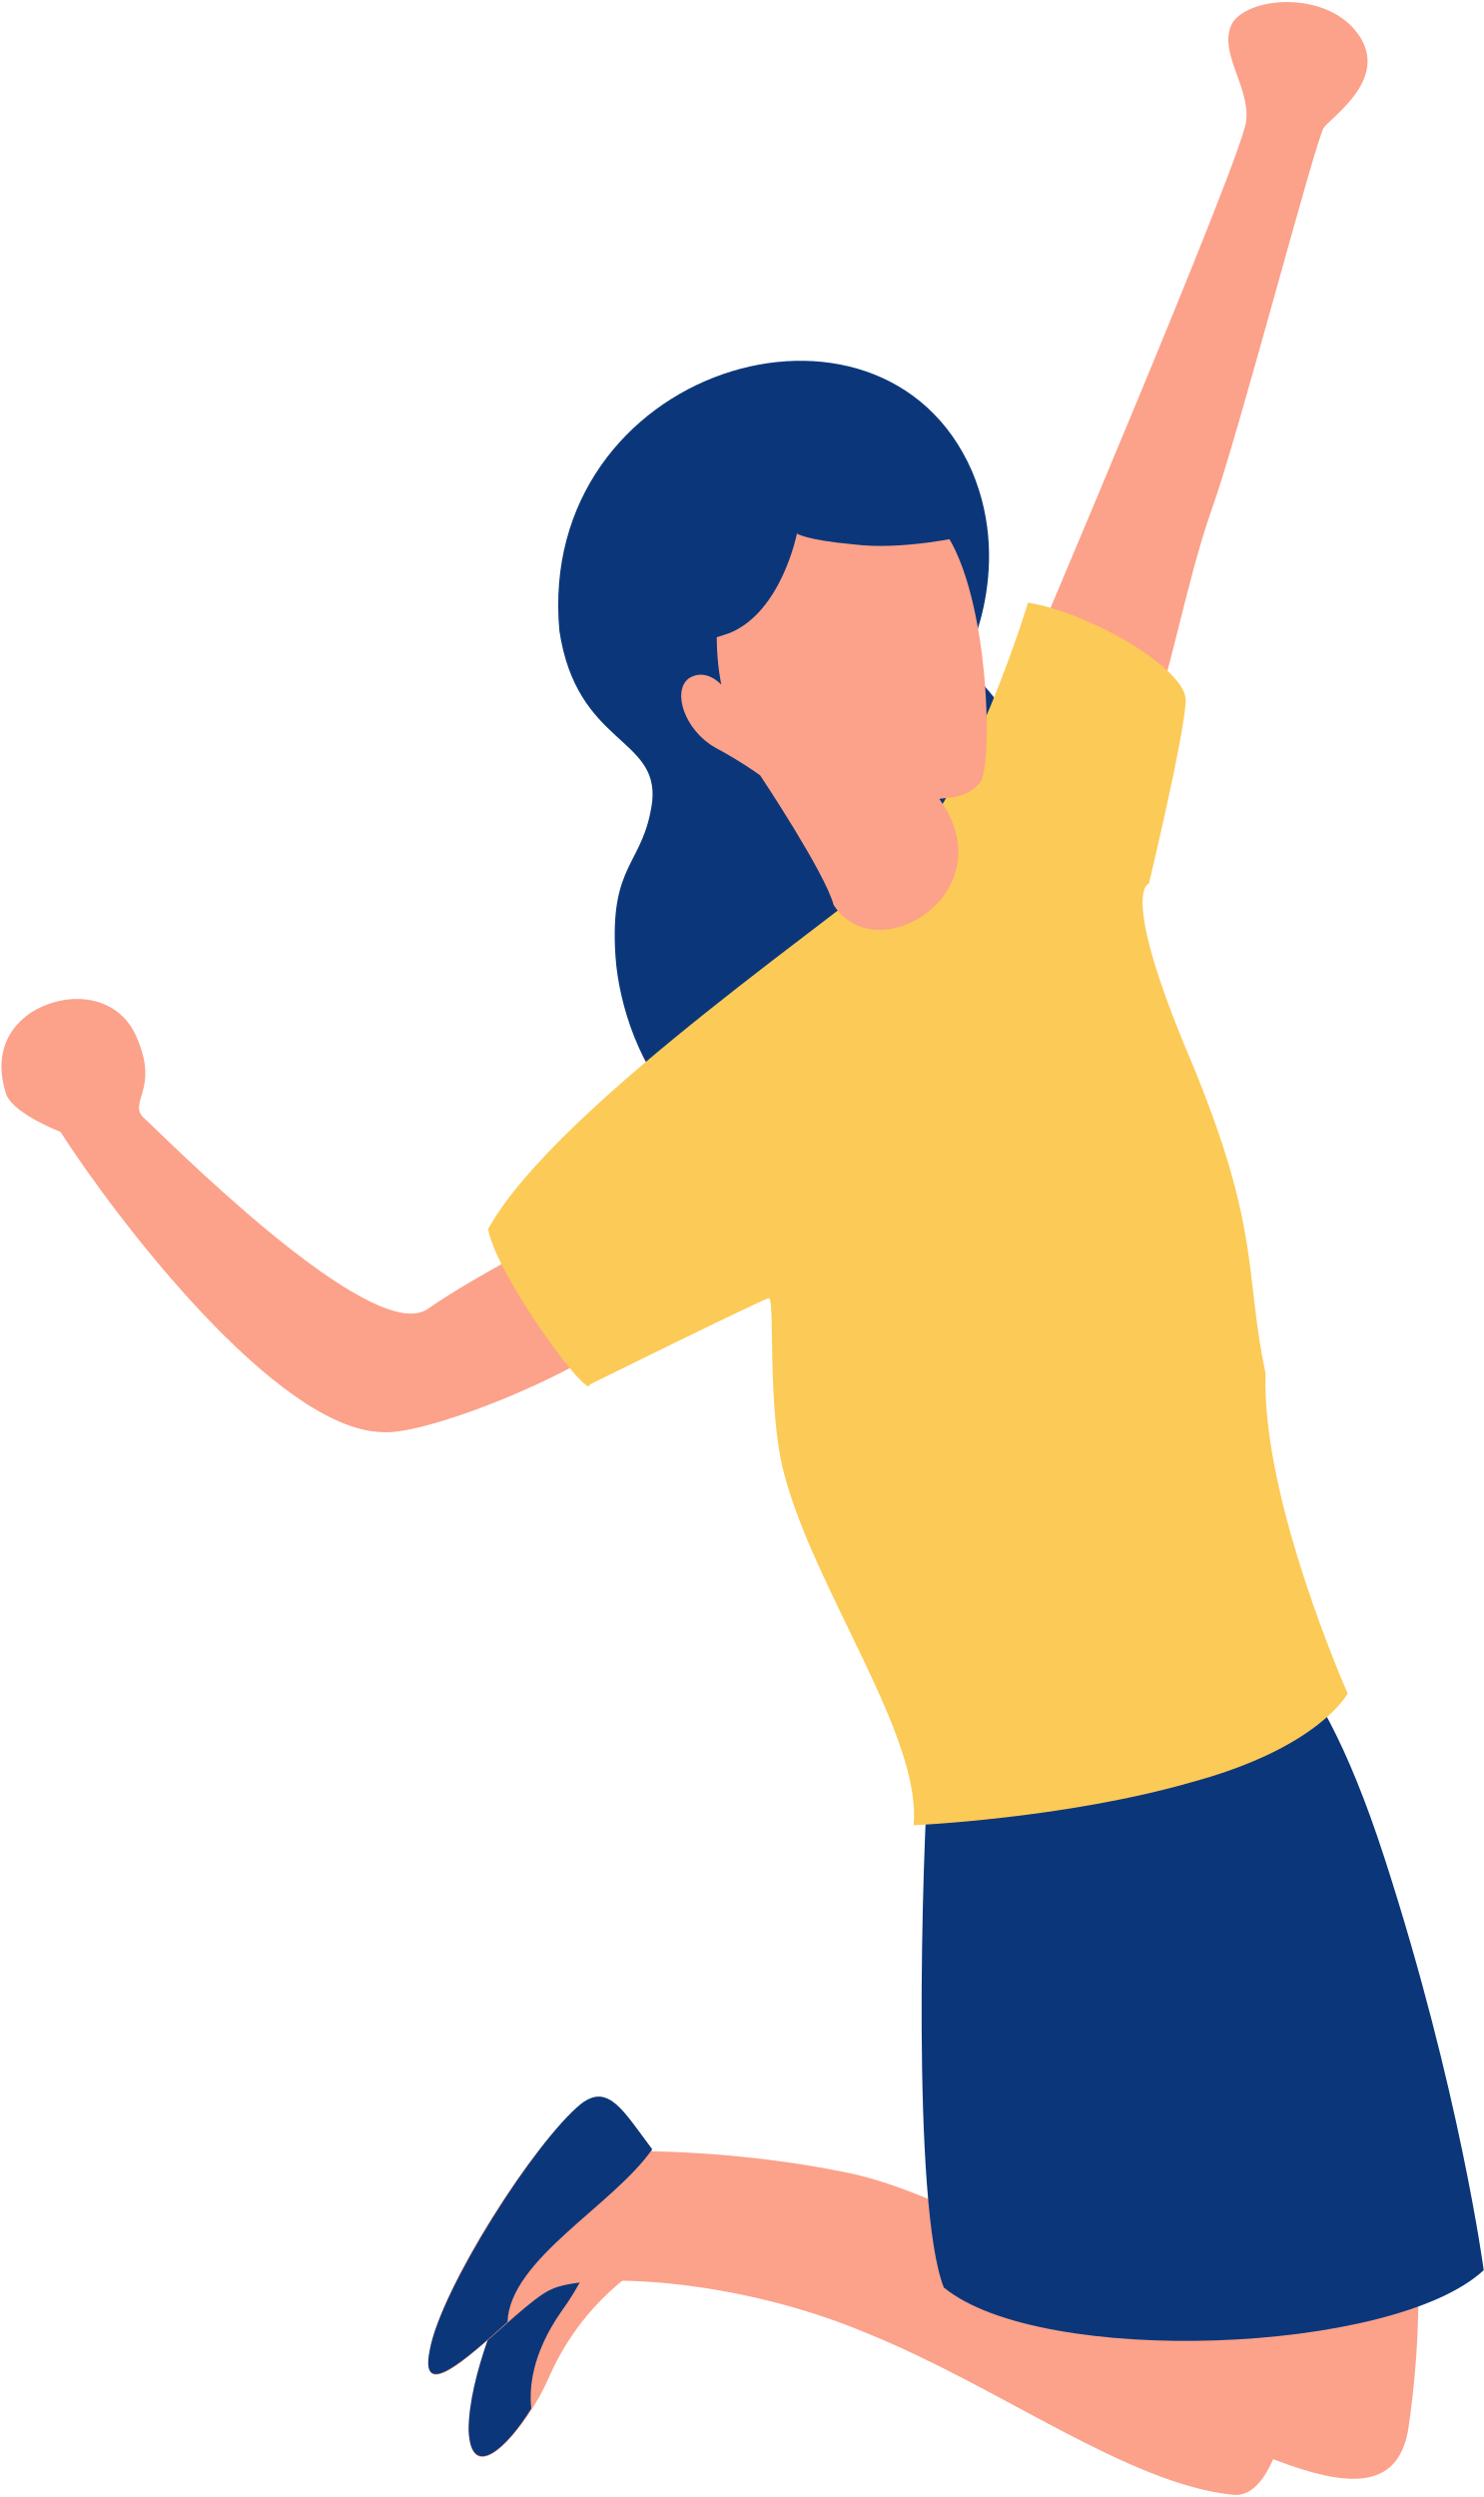
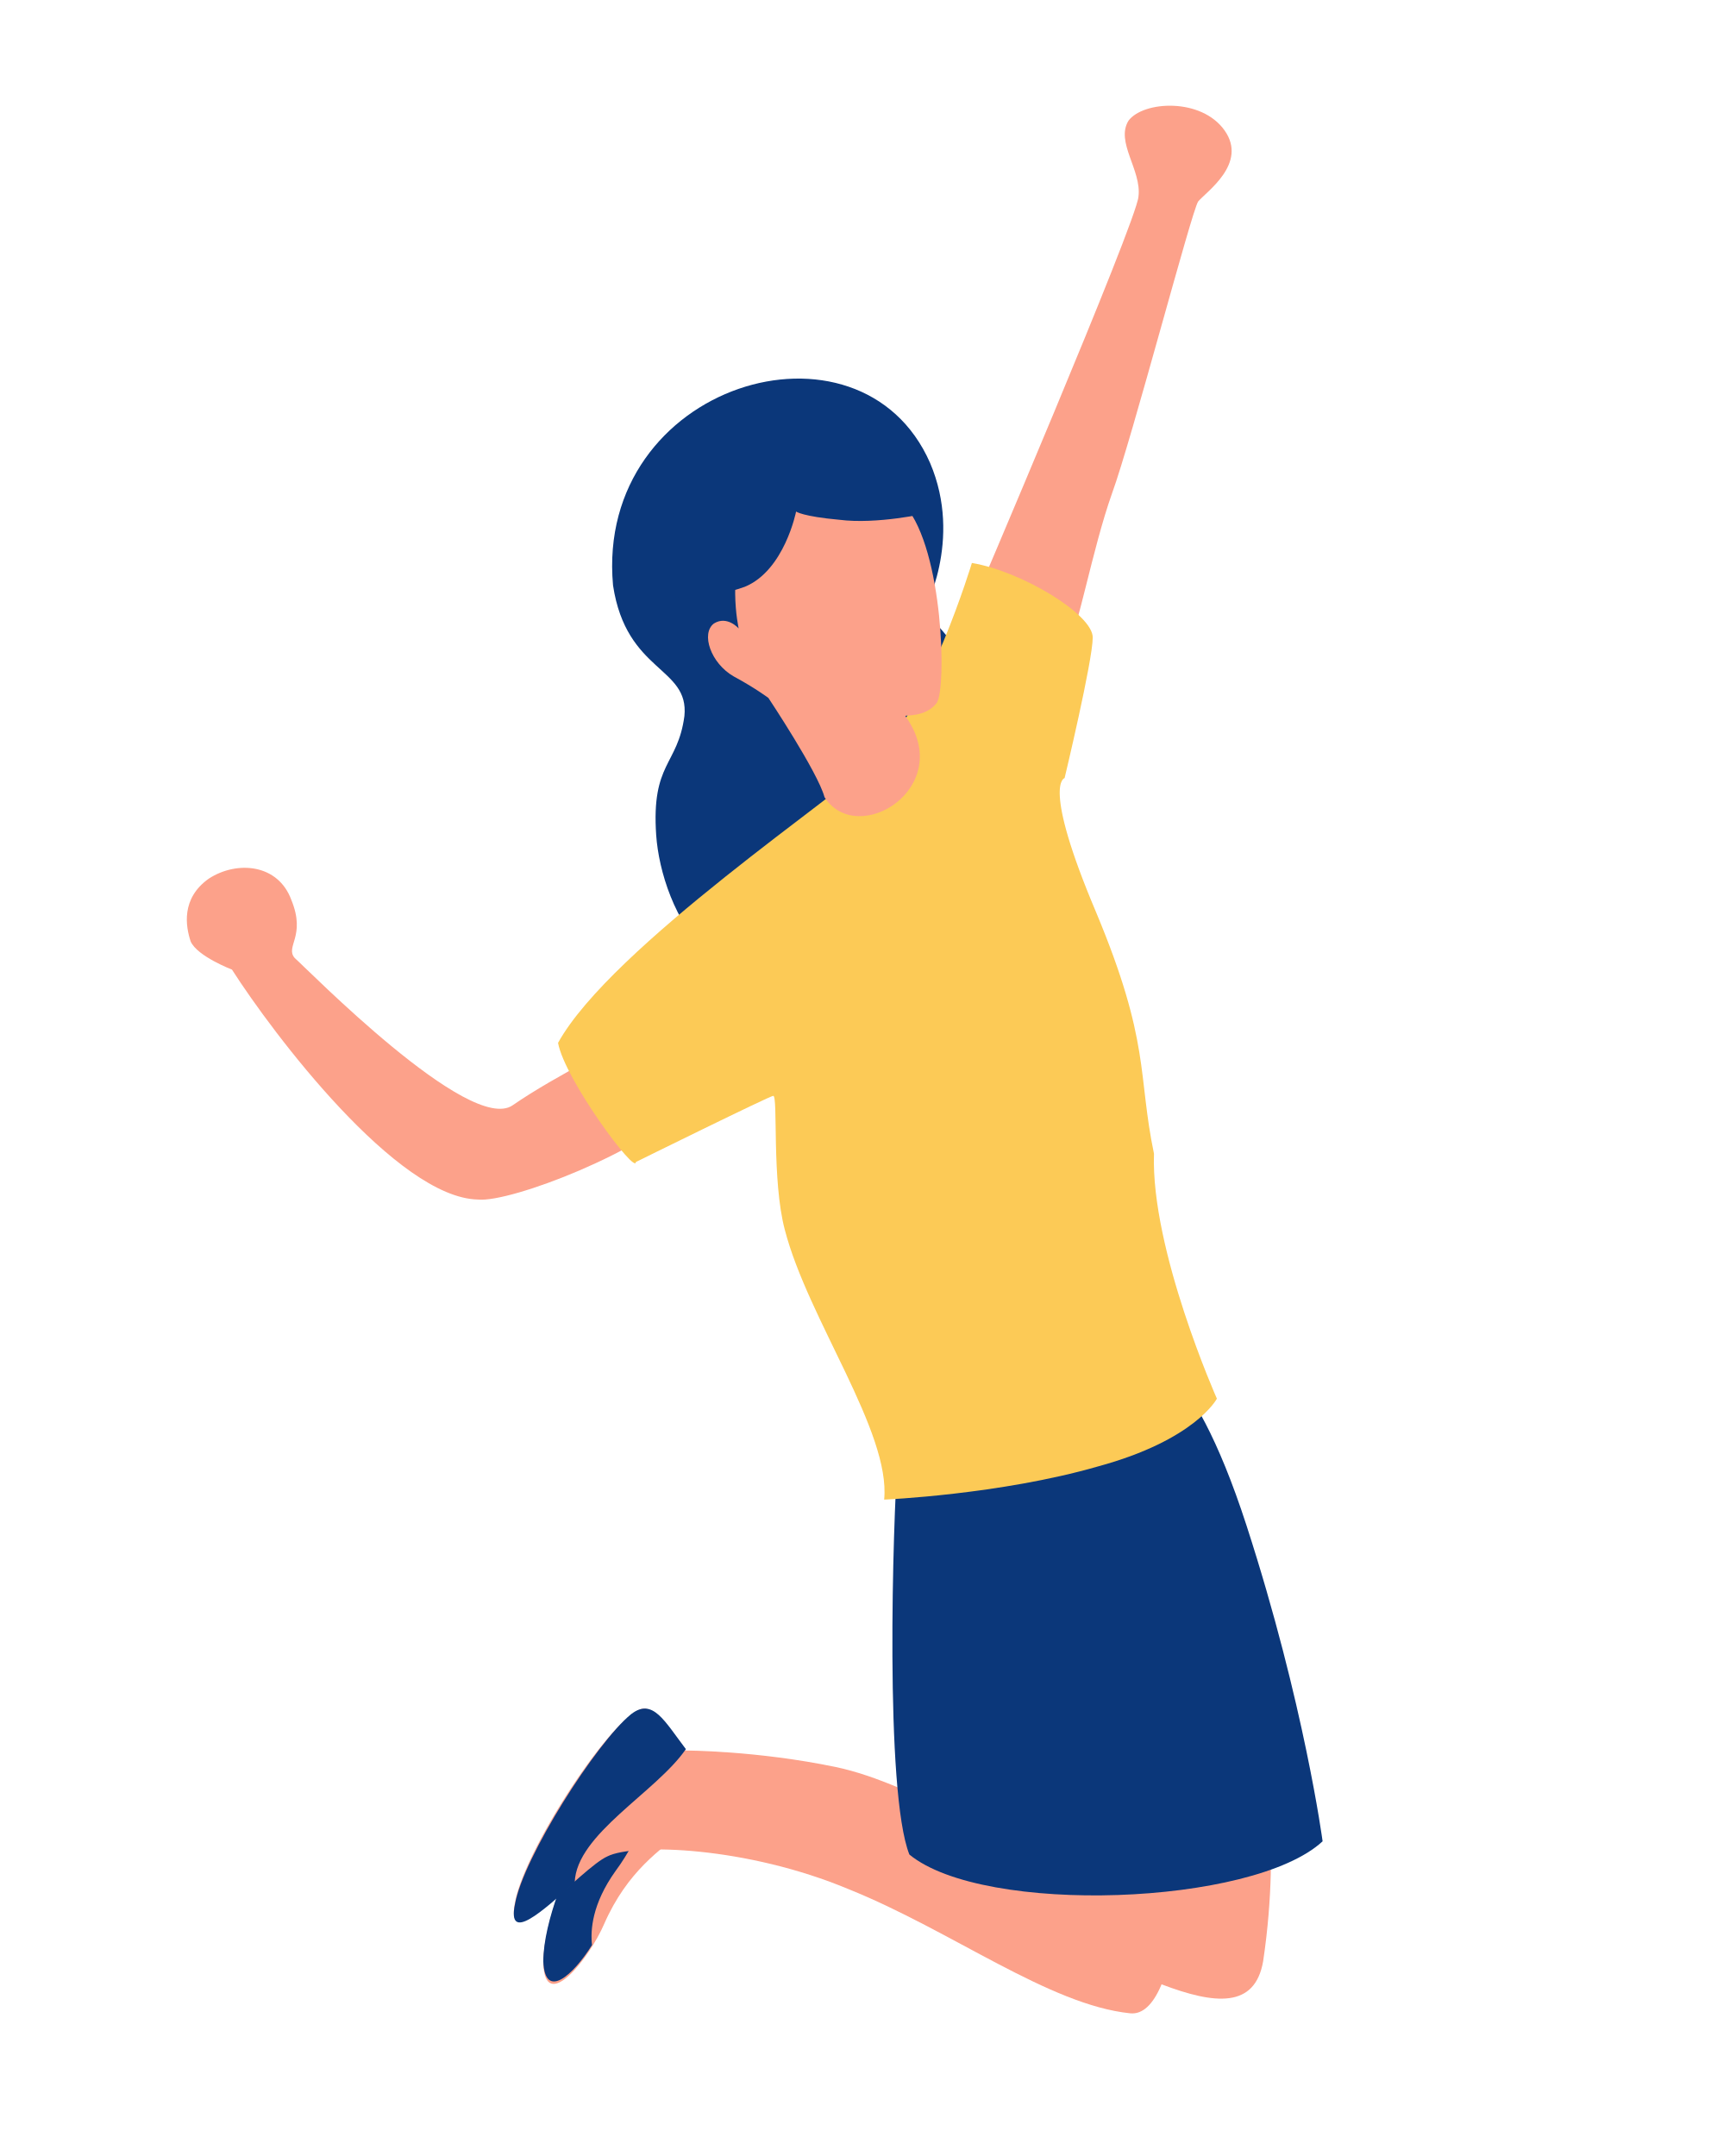
- <svg xmlns="http://www.w3.org/2000/svg" width="687px" height="1156px" viewBox="0 0 687 1156" version="1.1">
+ <svg xmlns="http://www.w3.org/2000/svg" width="706px" height="877px" viewBox="0 0 706 877" version="1.1">
  <g id="Page-1" stroke="none" stroke-width="1" fill="none" fill-rule="evenodd">
-     <g id="128" transform="translate(-242, -553)">
-       <g id="Group" transform="translate(242.6762, 553.9528)">
-         <path d="M654.324,1033.047 C654.324,1034.047 655.324,1035.047 655.324,1037.047 C656.324,1052.047 657.324,1084.047 651.324,1124.047 C641.324,1181.047 555.324,1115.047 477.324,1091.047 C399.324,1066.047 334.324,1034.047 301.324,1044.047 C268.324,1054.047 260.324,1068.047 264.324,1071.047 C268.324,1074.047 266.324,1005.047 266.324,1005.047 C266.324,1005.047 405.324,1061.047 505.324,1058.047 C604.324,1056.047 654.324,1033.047 654.324,1033.047" id="Fill-30" fill="#FCA18A" />
-         <path d="M238.324,1050.047 C238.324,1050.047 237.324,1051.047 237.324,1053.047 C232.324,1063.047 216.324,1099.047 216.324,1124.047 C217.324,1155.047 244.324,1121.047 253.324,1100.047 C267.324,1068.047 288.324,1054.047 301.324,1044.047 C314.324,1033.047 245.324,1038.047 238.324,1050.047" id="Fill-31" fill="#FCA18A" />
-         <path d="M238.324,1050.047 C238.324,1050.047 237.324,1051.047 237.324,1053.047 C232.324,1063.047 216.324,1099.047 216.324,1124.047 C217.324,1148.047 234.324,1132.047 245.324,1114.047 C244.324,1105.047 245.324,1089.047 259.324,1069.047 C267.324,1058.047 272.324,1047.047 276.324,1039.047 C260.324,1040.047 242.324,1044.047 238.324,1050.047" id="Fill-32" fill="#0B377A" />
-         <path d="M268.324,565.047 C268.324,565.047 223.324,587.047 197.324,605.047 C171.324,623.047 72.324,522.047 65.324,516.047 C59.324,509.047 72.324,503.047 63.324,481.047 C55.324,459.047 30.324,457.047 13.324,468.047 C-3.676,480.047 -0.676,497.047 2.324,506.047 C6.324,515.047 27.324,523.047 27.324,523.047 C52.324,562.047 127.324,661.047 176.324,662.047 C196.324,664.047 278.324,632.047 302.324,605.047 C326.324,578.047 268.324,565.047 268.324,565.047" id="Fill-33" fill="#FCA18A" />
-         <path d="M475.324,305.047 C475.324,305.047 575.324,70.047 576.324,55.047 C578.324,39.047 562.324,22.047 570.324,9.047 C579.324,-2.953 614.324,-4.953 628.324,15.047 C642.324,35.047 617.324,52.047 612.324,58.047 C608.324,64.047 572.324,202.047 560.324,235.047 C548.324,269.047 539.324,320.047 534.324,324.047 C530.324,329.047 475.324,305.047 475.324,305.047" id="Fill-34" fill="#FCA18A" />
-         <path d="M445.324,307.047 C445.324,307.047 469.324,264.047 449.324,217.047 C407.324,121.047 247.324,169.047 258.324,291.047 C266.324,344.047 304.324,340.047 301.324,370.047 C297.324,400.047 281.324,398.047 284.324,442.047 C287.324,485.047 322.324,568.047 417.324,517.047 C512.324,467.047 499.324,353.047 445.324,307.047" id="Fill-35" fill="#0B377A" />
-         <path d="M435.324,825.047 C435.324,825.047 426.324,842.047 444.324,890.047 C463.324,939.047 466.324,973.047 477.324,998.047 C489.324,1022.047 505.324,1058.047 505.324,1058.047 C505.324,1058.047 440.324,1015.047 392.324,1005.047 C344.324,995.047 301.324,995.047 301.324,995.047 C301.324,995.047 291.324,977.047 278.324,970.047 C264.324,963.047 204.324,1053.047 198.324,1087.047 C191.324,1122.047 238.324,1066.047 254.324,1059.047 C270.324,1051.047 338.324,1053.047 400.324,1079.047 C462.324,1104.047 521.324,1149.047 570.324,1154.047 C630.324,1160.047 606.324,725.047 485.324,796.047 L435.324,825.047" id="Fill-36" fill="#FCA18A" />
-         <path d="M607.324,762.047 C607.324,762.047 622.324,830.047 614.324,873.047 C606.324,917.047 574.324,967.047 574.324,967.047 L522.324,894.047 C522.324,894.047 522.324,792.047 607.324,762.047" id="Fill-37" fill="#FFC9AB" />
-         <path d="M575.324,754.047 C575.324,754.047 605.324,751.047 640.324,859.047 C675.324,967.047 686.324,1050.047 686.324,1050.047 C644.324,1089.047 481.324,1095.047 436.324,1058.047 C421.324,1020.047 426.324,857.047 429.324,817.047 C433.324,791.047 575.324,754.047 575.324,754.047" id="Fill-38" fill="#0B377A" />
-         <path d="M301.324,994.047 C288.324,977.047 281.324,963.047 268.324,973.047 C247.324,990.047 203.324,1059.047 198.324,1087.047 C193.324,1111.047 215.324,1091.047 234.324,1074.047 C235.324,1045.047 283.324,1020.047 301.324,994.047" id="Fill-39" fill="#0B377A" />
-         <path d="M475.324,278.047 C475.324,278.047 449.324,364.047 417.324,396.047 C398.324,416.047 257.324,510.047 225.324,568.047 C229.324,590.047 272.324,648.047 272.324,640.047 C272.324,640.047 353.324,600.047 355.324,600.047 C358.324,600.047 354.324,651.047 362.324,681.047 C376.324,735.047 426.324,803.047 422.324,844.047 C422.324,844.047 492.324,841.047 551.324,824.047 C610.324,808.047 623.324,783.047 623.324,783.047 C623.324,783.047 583.324,693.047 585.324,635.047 C575.324,587.047 583.324,568.047 550.324,489.047 C517.324,411.047 531.324,408.047 531.324,408.047 C531.324,408.047 548.324,337.047 548.324,323.047 C548.324,309.047 505.324,283.047 475.324,278.047" id="Fill-40" fill="#FCCA56" />
-         <path d="M333.324,316.047 C333.324,316.047 326.324,308.047 318.324,313.047 C310.324,319.047 316.324,337.047 330.324,345.047 C343.324,352.047 351.324,358.047 351.324,358.047 C351.324,358.047 381.324,403.047 385.324,418.047 C405.324,449.047 465.324,412.047 434.324,369.047 C434.324,368.047 446.324,370.047 453.324,361.047 C459.324,352.047 457.324,269.047 434.324,242.047 C411.324,216.047 356.324,223.047 340.324,252.047 C325.324,281.047 333.324,316.047 333.324,316.047" id="Fill-41" fill="#FCA18A" />
-         <path d="M447.324,247.047 C447.324,247.047 417.324,254.047 394.324,251.047 C372.324,249.047 368.324,246.047 368.324,246.047 C368.324,246.047 361.324,282.047 337.324,292.047 C312.324,301.047 293.324,298.047 293.324,298.047 C293.324,298.047 279.324,226.047 325.324,210.047 C370.324,195.047 424.324,187.047 447.324,247.047" id="Fill-42" fill="#0B377A" />
+     <g id="Group">
+       <g id="4" transform="translate(76, 43)" fill-rule="nonzero">
+         <path d="M439.82,693.788 C439.82,694.458 440.492,695.129 440.492,696.471 C441.164,706.536 441.836,728.008 437.803,754.847 C431.08,793.093 373.265,748.808 320.829,732.704 C268.392,715.93 224.695,694.458 202.51,701.168 C180.326,707.878 174.947,717.272 177.636,719.285 C180.326,721.298 178.981,675 178.981,675 C178.981,675 272.426,712.575 339.652,710.562 C406.206,709.22 439.82,693.788 439.82,693.788" id="Fill-30" fill="#FCA18A" />
+         <path d="M159.73,706.104 C159.73,706.104 159.06,706.773 159.06,708.112 C155.713,714.808 145,738.911 145,755.649 C145.67,776.404 163.747,753.64 169.773,739.58 C179.147,718.155 193.207,708.782 201.911,702.087 C210.615,694.722 164.417,698.07 159.73,706.104" id="Fill-31" fill="#FCA18A" />
+         <path d="M160.033,705.36 C160.033,705.36 159.35,706.03 159.35,707.368 C155.933,714.059 145,738.148 145,754.876 C145.683,770.935 157.3,760.229 164.817,748.185 C164.133,742.162 164.817,731.456 174.383,718.074 C179.85,710.713 183.267,703.353 186,698 C175.067,698.669 162.767,701.346 160.033,705.36" id="Fill-32" fill="#0B377A" />
+         <path d="M180.251,379.665 C180.251,379.665 150.022,394.47 132.556,406.583 C115.09,418.696 48.585,350.729 43.882,346.692 C39.852,341.981 48.585,337.943 42.539,323.139 C37.165,308.334 20.371,306.989 8.95,314.391 C-2.47,322.466 -0.454,333.906 1.561,339.962 C4.248,346.019 18.355,351.402 18.355,351.402 C35.149,377.647 85.532,444.267 118.448,444.94 C131.884,446.286 186.969,424.752 203.091,406.583 C219.214,388.414 180.251,379.665 180.251,379.665" id="Fill-33" fill="#FCA18A" />
+         <path d="M319,204.785 C319,204.785 386.427,47.024 387.101,36.954 C388.449,26.213 377.661,14.801 383.055,6.074 C389.124,-1.982 412.723,-3.325 422.163,10.102 C431.602,23.528 414.746,34.94 411.374,38.968 C408.677,42.996 384.404,135.639 376.313,157.792 C368.221,180.617 362.153,214.855 358.782,217.54 C356.085,220.897 319,204.785 319,204.785" id="Fill-34" fill="#FCA18A" />
+         <path d="M299.629,205.87 C299.629,205.87 315.834,176.932 302.33,145.302 C273.971,80.697 165.938,112.999 173.365,195.102 C178.767,230.769 204.425,228.078 202.399,248.267 C199.698,268.456 188.895,267.11 190.921,296.721 C192.946,325.659 216.579,381.515 280.723,347.194 C344.868,313.545 336.091,236.826 299.629,205.87" id="Fill-35" fill="#0B377A" />
+         <path d="M292.929,554.766 C292.929,554.766 286.874,566.195 298.984,598.466 C311.767,631.41 313.786,654.269 321.186,671.077 C329.26,687.212 340.025,711.416 340.025,711.416 C340.025,711.416 296.293,682.506 263.998,675.783 C231.704,669.06 202.773,669.06 202.773,669.06 C202.773,669.06 196.045,656.958 187.299,652.252 C177.88,647.546 137.512,708.054 133.475,730.913 C128.765,754.444 160.387,716.795 171.152,712.088 C181.917,706.71 227.667,708.054 269.381,725.535 C311.094,742.343 350.79,772.597 383.757,775.959 C424.125,779.993 407.978,487.534 326.569,535.268 L292.929,554.766" id="Fill-36" fill="#FCA18A" />
+         <path d="M408.658,513 C408.658,513 418.833,558.776 413.407,587.722 C407.98,617.341 386.273,651 386.273,651 L351,601.859 C351,601.859 351,533.195 408.658,513" id="Fill-37" fill="#FFC9AB" />
+         <path d="M387.366,507.006 C387.366,507.006 407.538,504.989 431.071,577.591 C454.604,650.194 462,705.99 462,705.99 C433.76,732.208 324.163,736.241 293.906,711.368 C283.821,685.823 287.182,576.247 289.2,549.357 C291.889,531.879 387.366,507.006 387.366,507.006" id="Fill-38" fill="#0B377A" />
+         <path d="M203,668.494 C194.226,656.977 189.502,647.493 180.729,654.267 C166.556,665.784 136.861,712.529 133.486,731.498 C130.112,747.757 144.959,734.207 157.782,722.691 C158.457,703.044 190.852,686.108 203,668.494" id="Fill-39" fill="#0B377A" />
+         <path d="M319.342,186 C319.342,186 301.834,243.89 280.286,265.431 C267.492,278.894 172.548,342.17 151,381.212 C153.693,396.021 182.648,435.064 182.648,429.678 C182.648,429.678 237.191,402.753 238.538,402.753 C240.558,402.753 237.864,437.083 243.251,457.277 C252.678,493.627 286.347,539.401 283.653,567 C283.653,567 330.789,564.981 370.518,553.537 C410.246,542.767 419,525.938 419,525.938 C419,525.938 392.065,465.355 393.412,426.313 C386.678,394.002 392.065,381.212 369.844,328.034 C347.623,275.528 357.05,273.509 357.05,273.509 C357.05,273.509 368.497,225.716 368.497,216.292 C368.497,206.867 339.543,189.366 319.342,186" id="Fill-40" fill="#FCCA56" />
+         <path d="M224.479,212.638 C224.479,212.638 219.778,207.255 214.406,210.619 C209.034,214.657 213.063,226.769 222.464,232.152 C231.194,236.863 236.566,240.9 236.566,240.9 C236.566,240.9 256.711,271.181 259.397,281.275 C272.828,302.135 313.118,277.238 292.301,248.302 C292.301,247.629 300.359,248.975 305.06,242.919 C309.089,236.863 307.746,181.011 292.301,162.842 C276.857,145.347 239.924,150.057 229.179,169.572 C219.107,189.086 224.479,212.638 224.479,212.638" id="Fill-41" fill="#FCA18A" />
+         <path d="M301,165.756 C301,165.756 280.808,170.412 265.328,168.417 C250.521,167.086 247.828,165.091 247.828,165.091 C247.828,165.091 243.117,189.038 226.964,195.69 C210.137,201.676 197.349,199.681 197.349,199.681 C197.349,199.681 187.926,151.787 218.887,141.144 C249.175,131.166 285.52,125.844 301,165.756" id="Fill-42" fill="#0B377A" />
      </g>
+       <rect id="Rectangle" stroke="#979797" fill="#D8D8D8" opacity="0" x="0.5" y="0.5" width="705" height="876" />
    </g>
  </g>
</svg>
